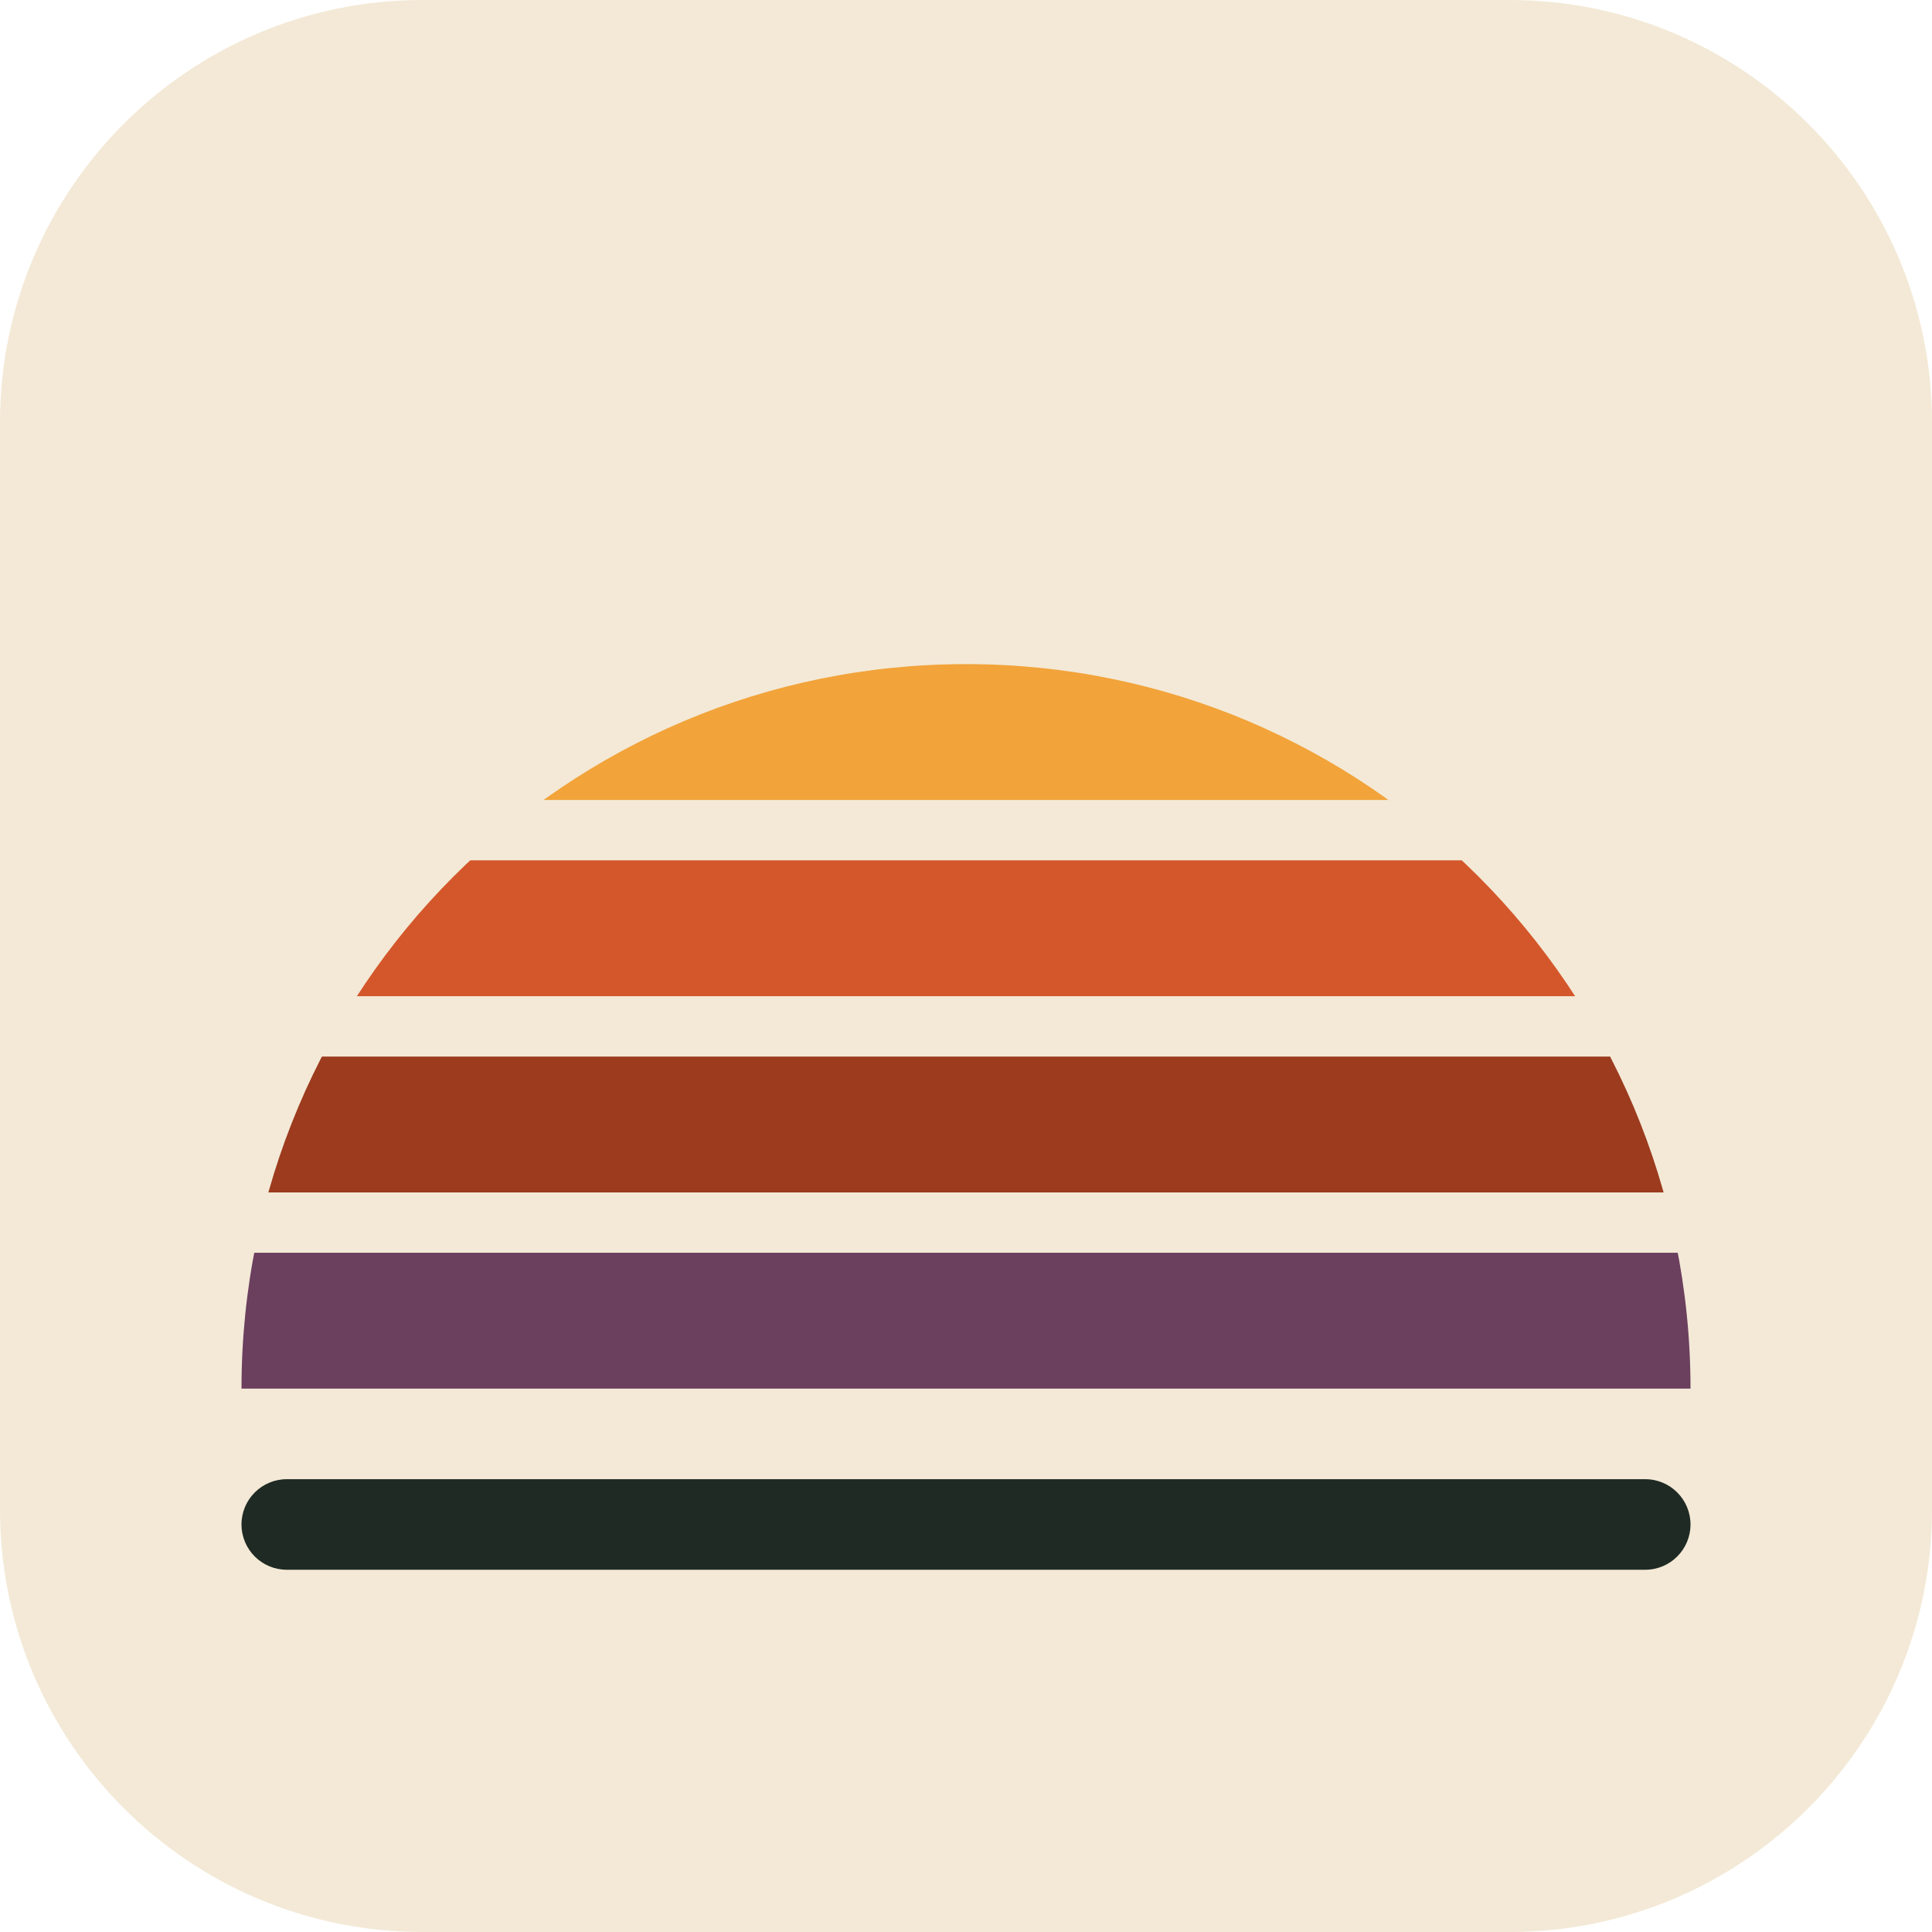
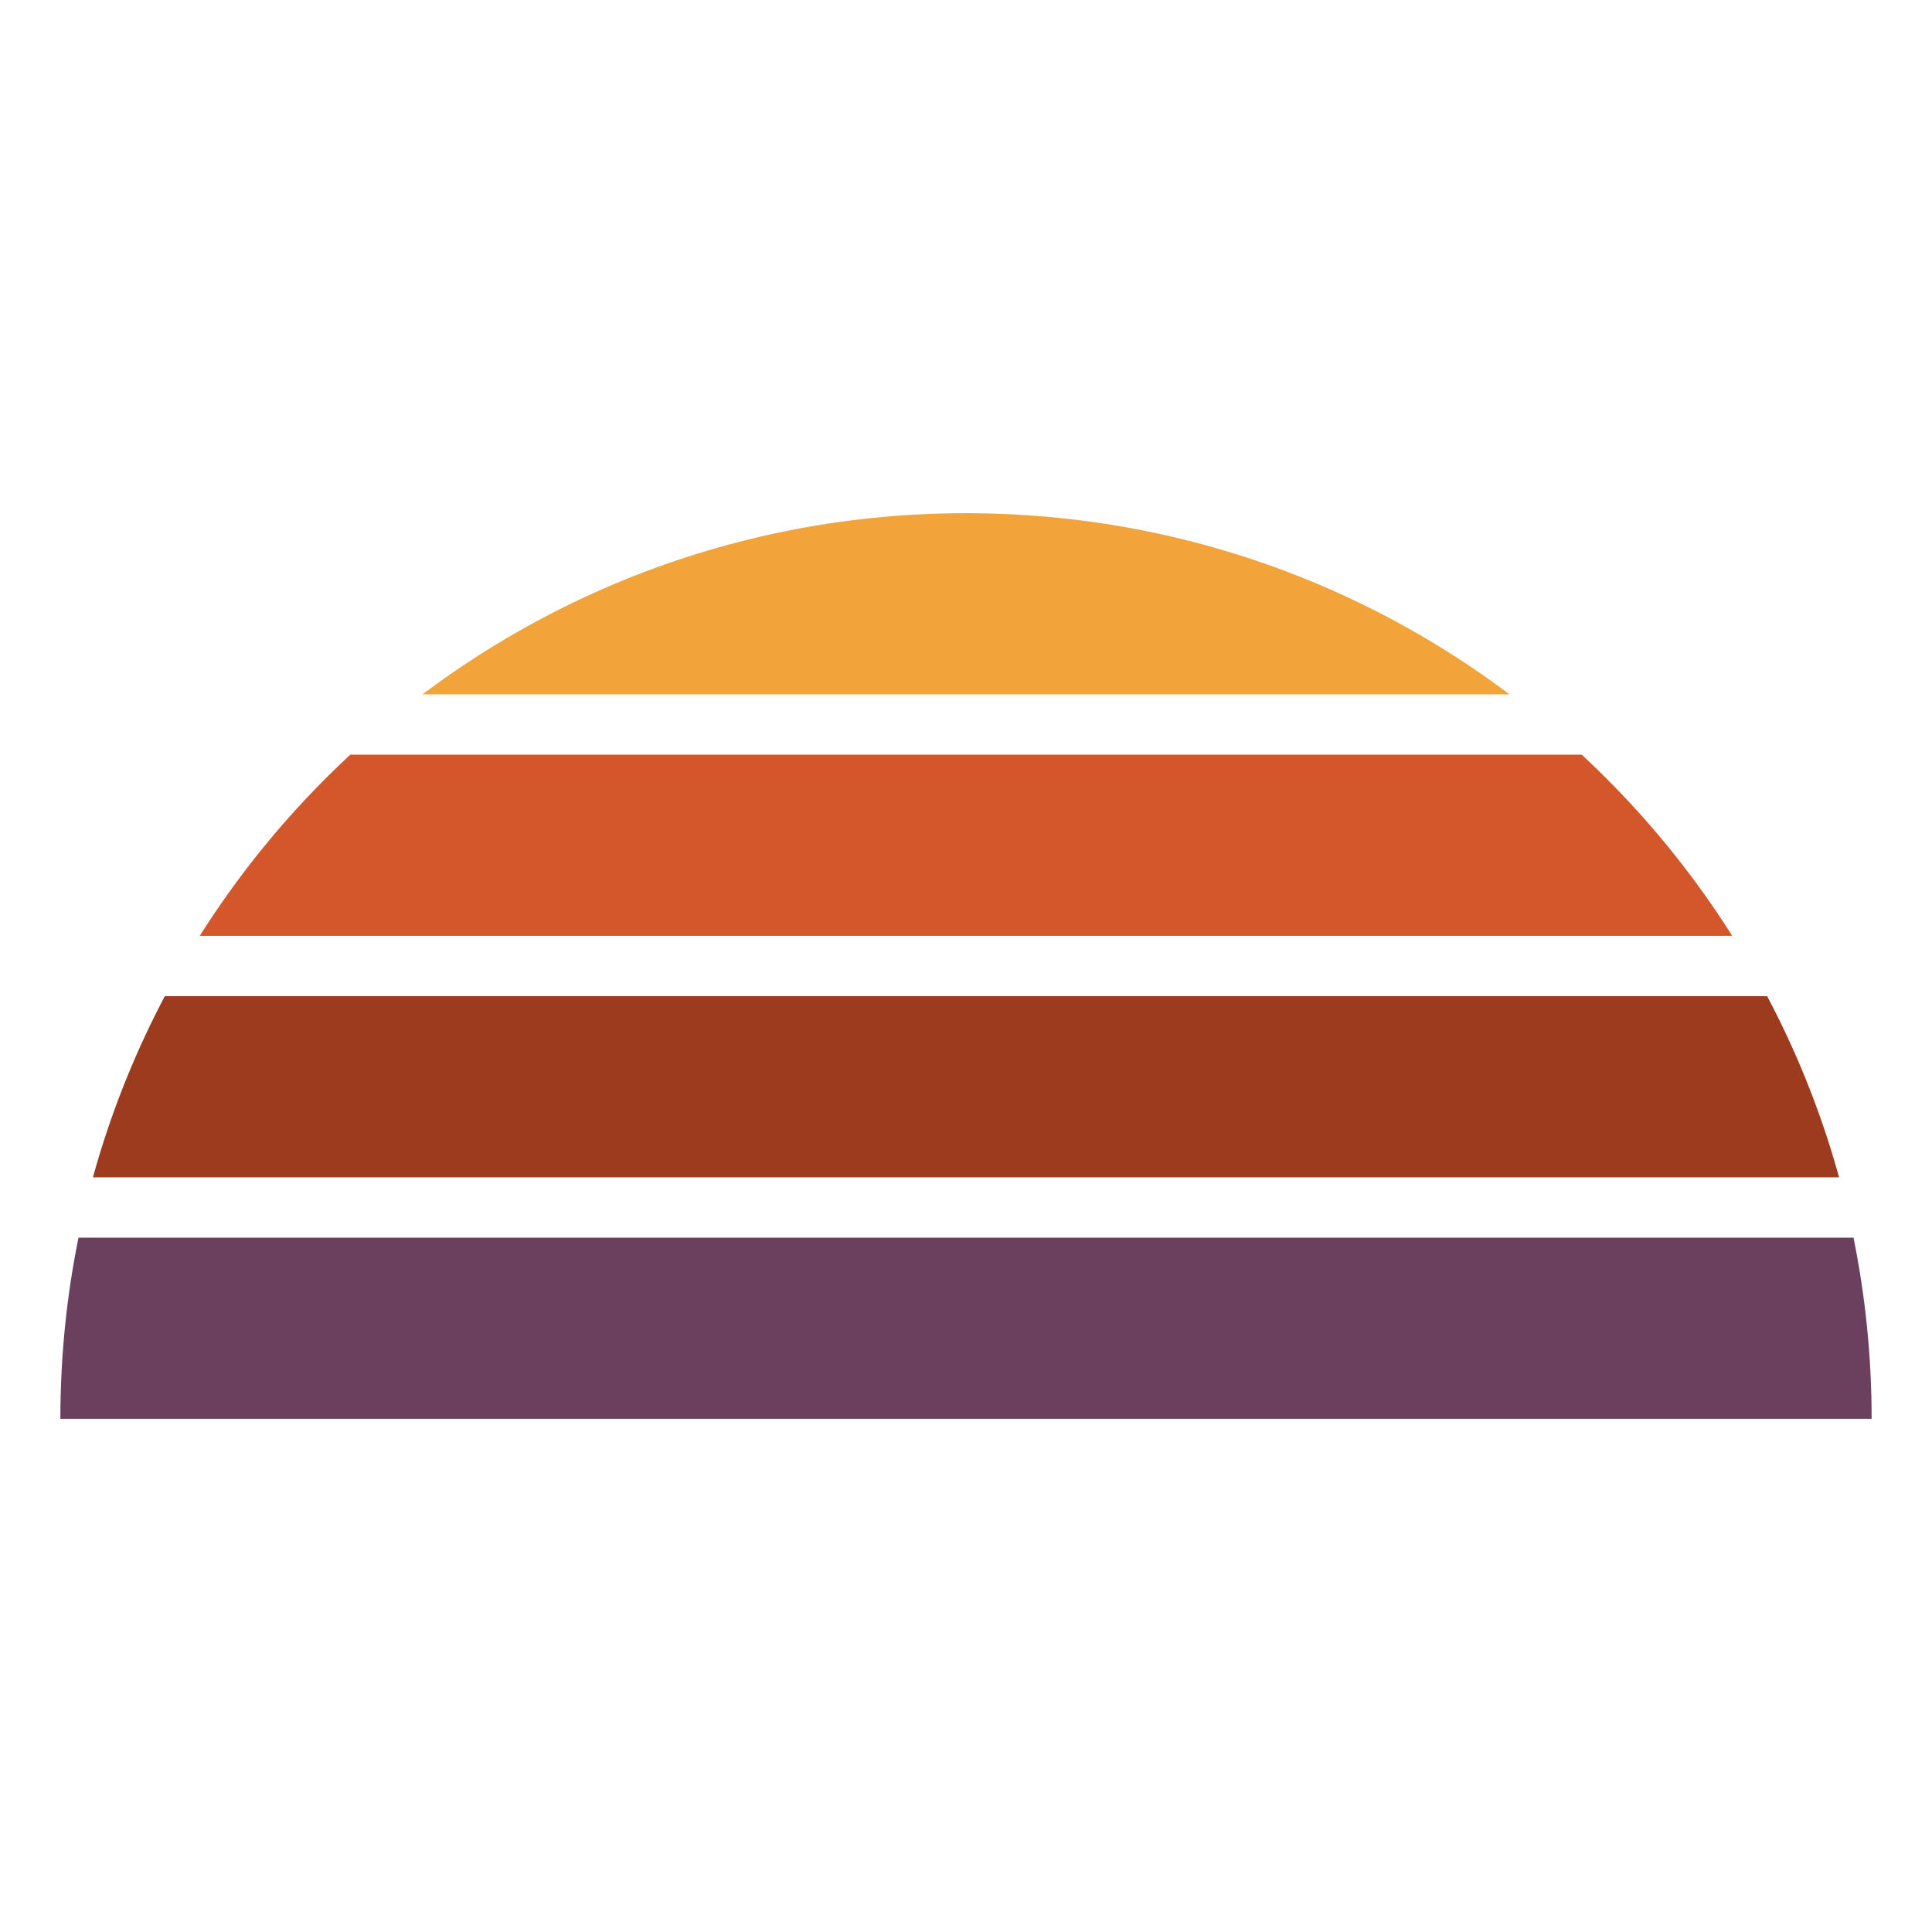
<svg xmlns="http://www.w3.org/2000/svg" viewBox="0 0 64 64">
  <defs>
    <clipPath id="sun">
-       <path d="M8 46a24 24 0 0 1 48 0z" />
+       <path d="M2 47a30 30 0 0 1 60 0z" />
    </clipPath>
  </defs>
-   <rect width="64" height="64" rx="14" fill="#f3e9d6" />
  <g clip-path="url(#sun)">
-     <rect x="0" y="22" width="64" height="4.5" fill="#f2a33a" />
-     <rect x="0" y="28.5" width="64" height="4.5" fill="#d4572b" />
-     <rect x="0" y="35" width="64" height="4.5" fill="#9c3b1e" />
-     <rect x="0" y="41.5" width="64" height="4.5" fill="#6b3f5e" />
+     <rect x="0" y="17" width="64" height="6" fill="#f2a33a" />
+     <rect x="0" y="25" width="64" height="6" fill="#d4572b" />
+     <rect x="0" y="33" width="64" height="6" fill="#9c3b1e" />
+     <rect x="0" y="41" width="64" height="6" fill="#6b3f5e" />
  </g>
-   <rect x="8" y="49" width="48" height="3" rx="1.5" fill="#1f2a24" />
</svg>
